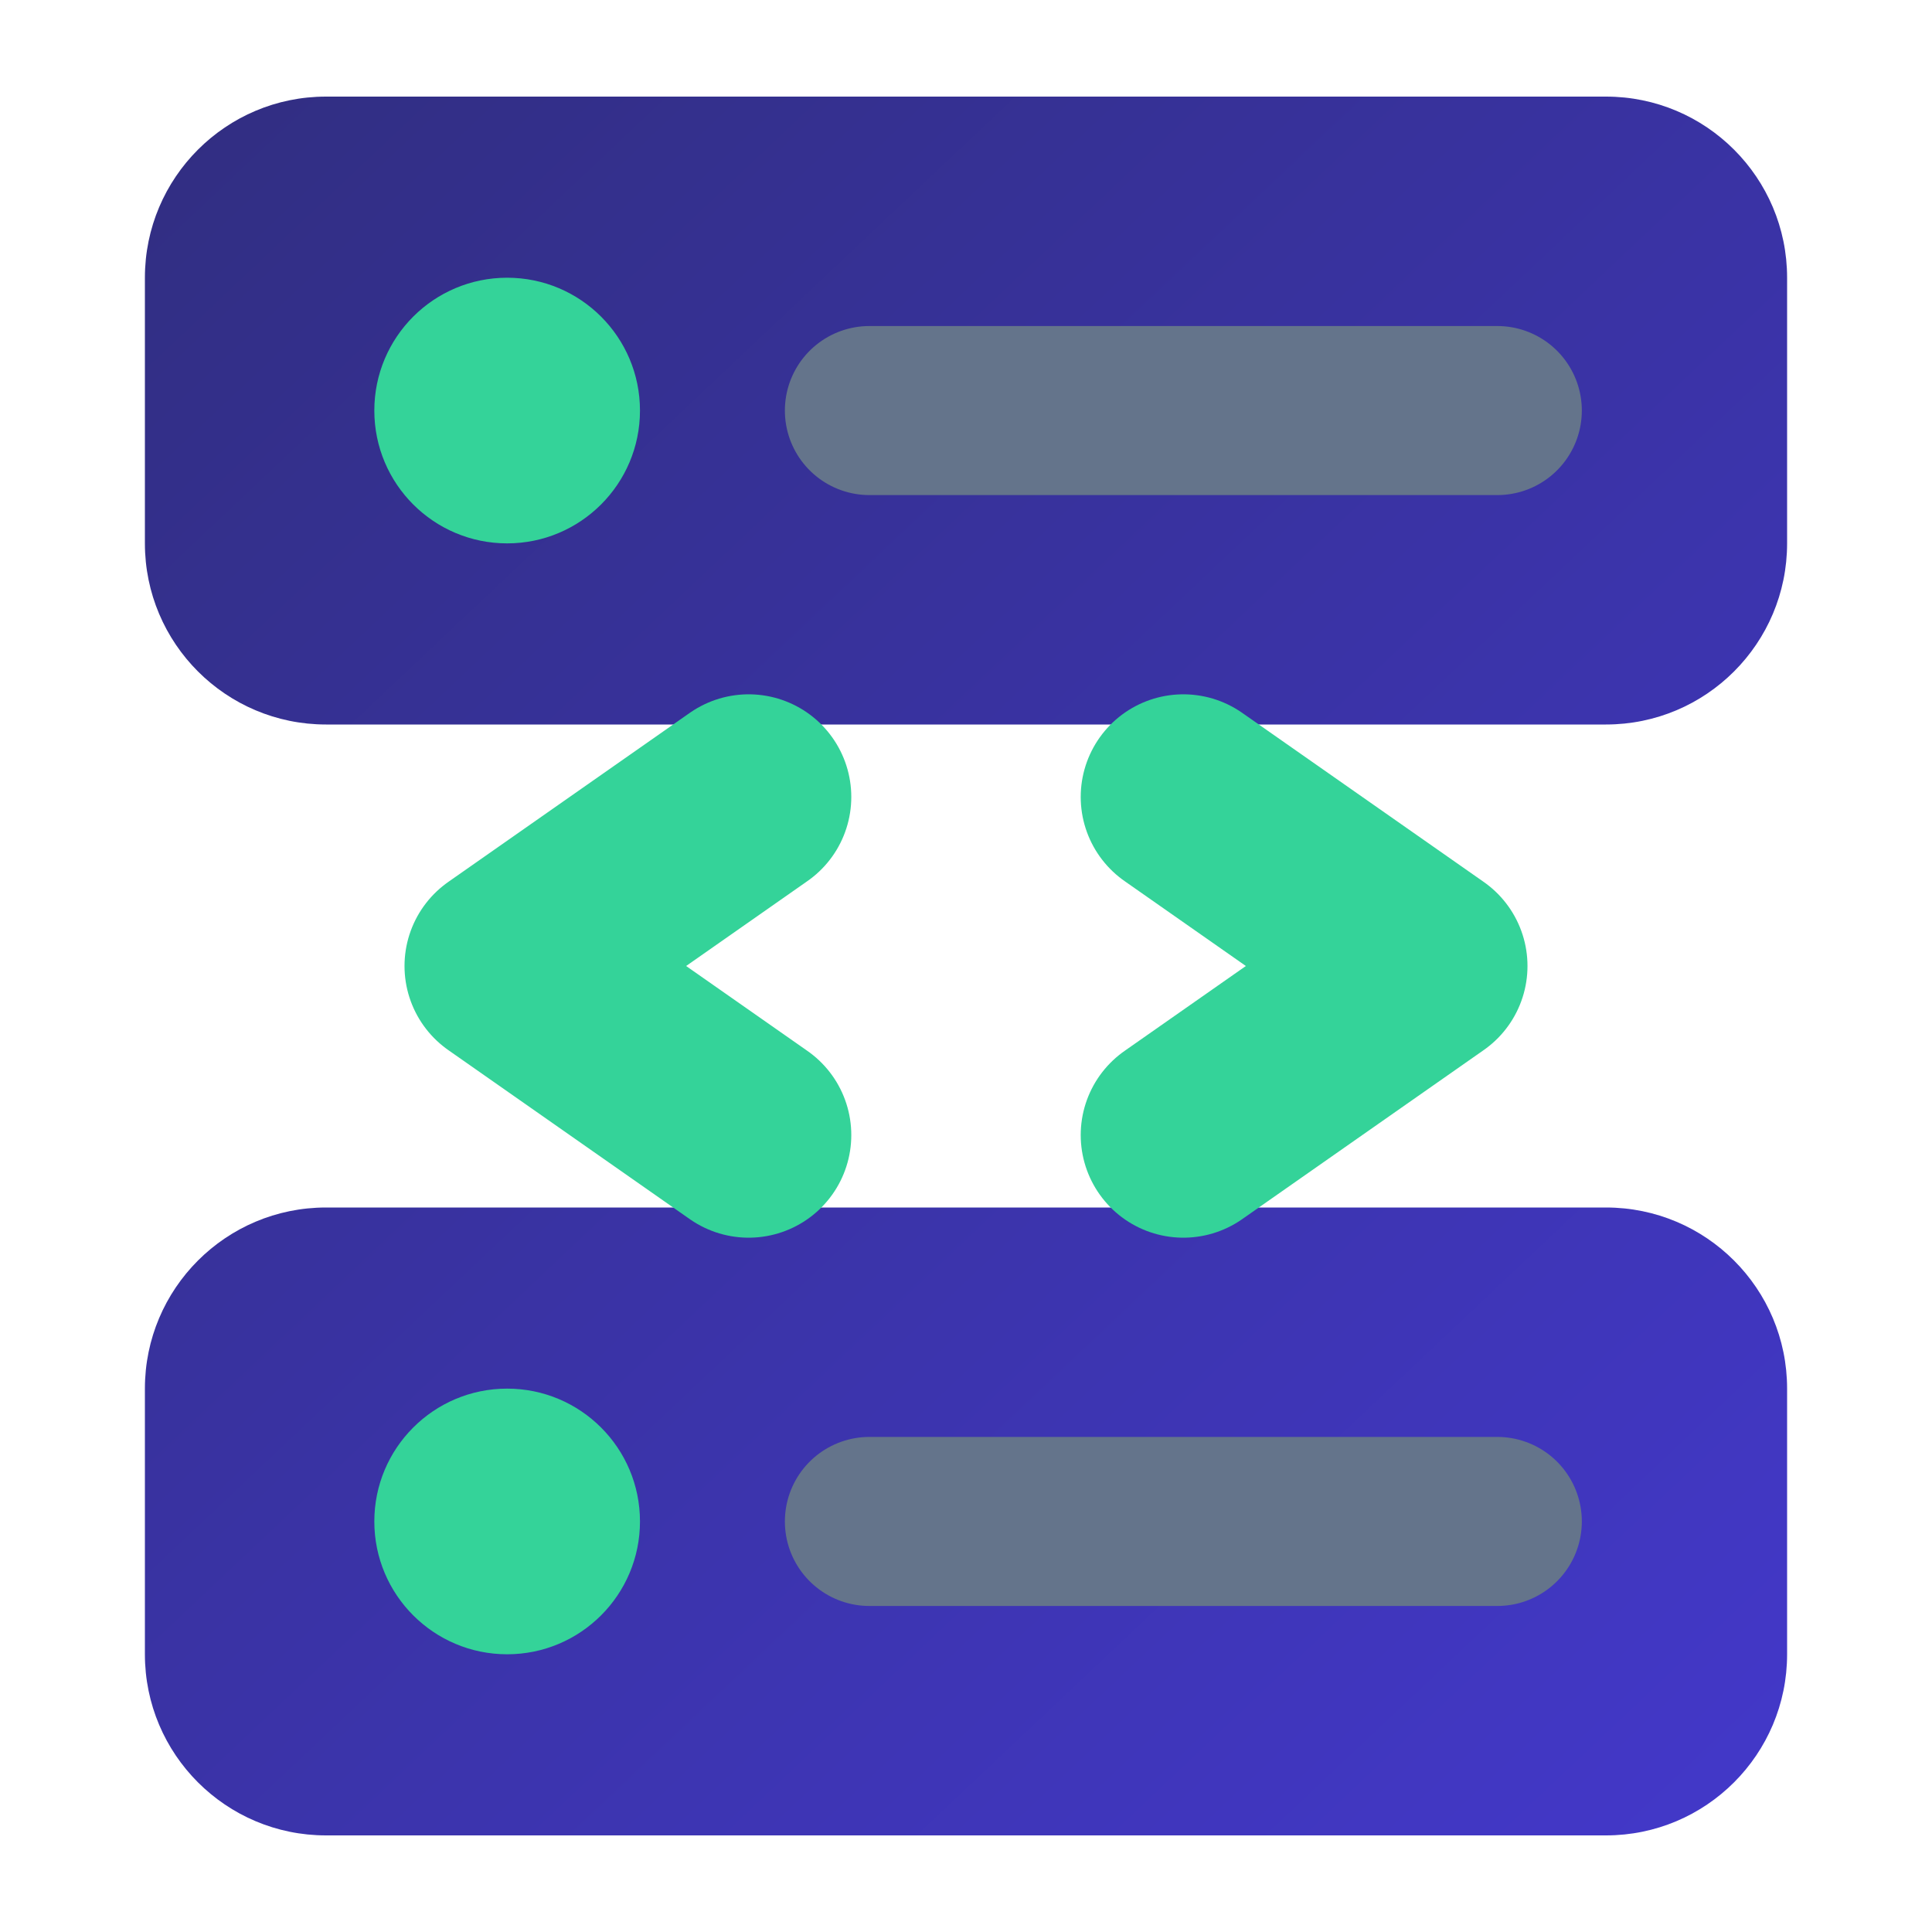
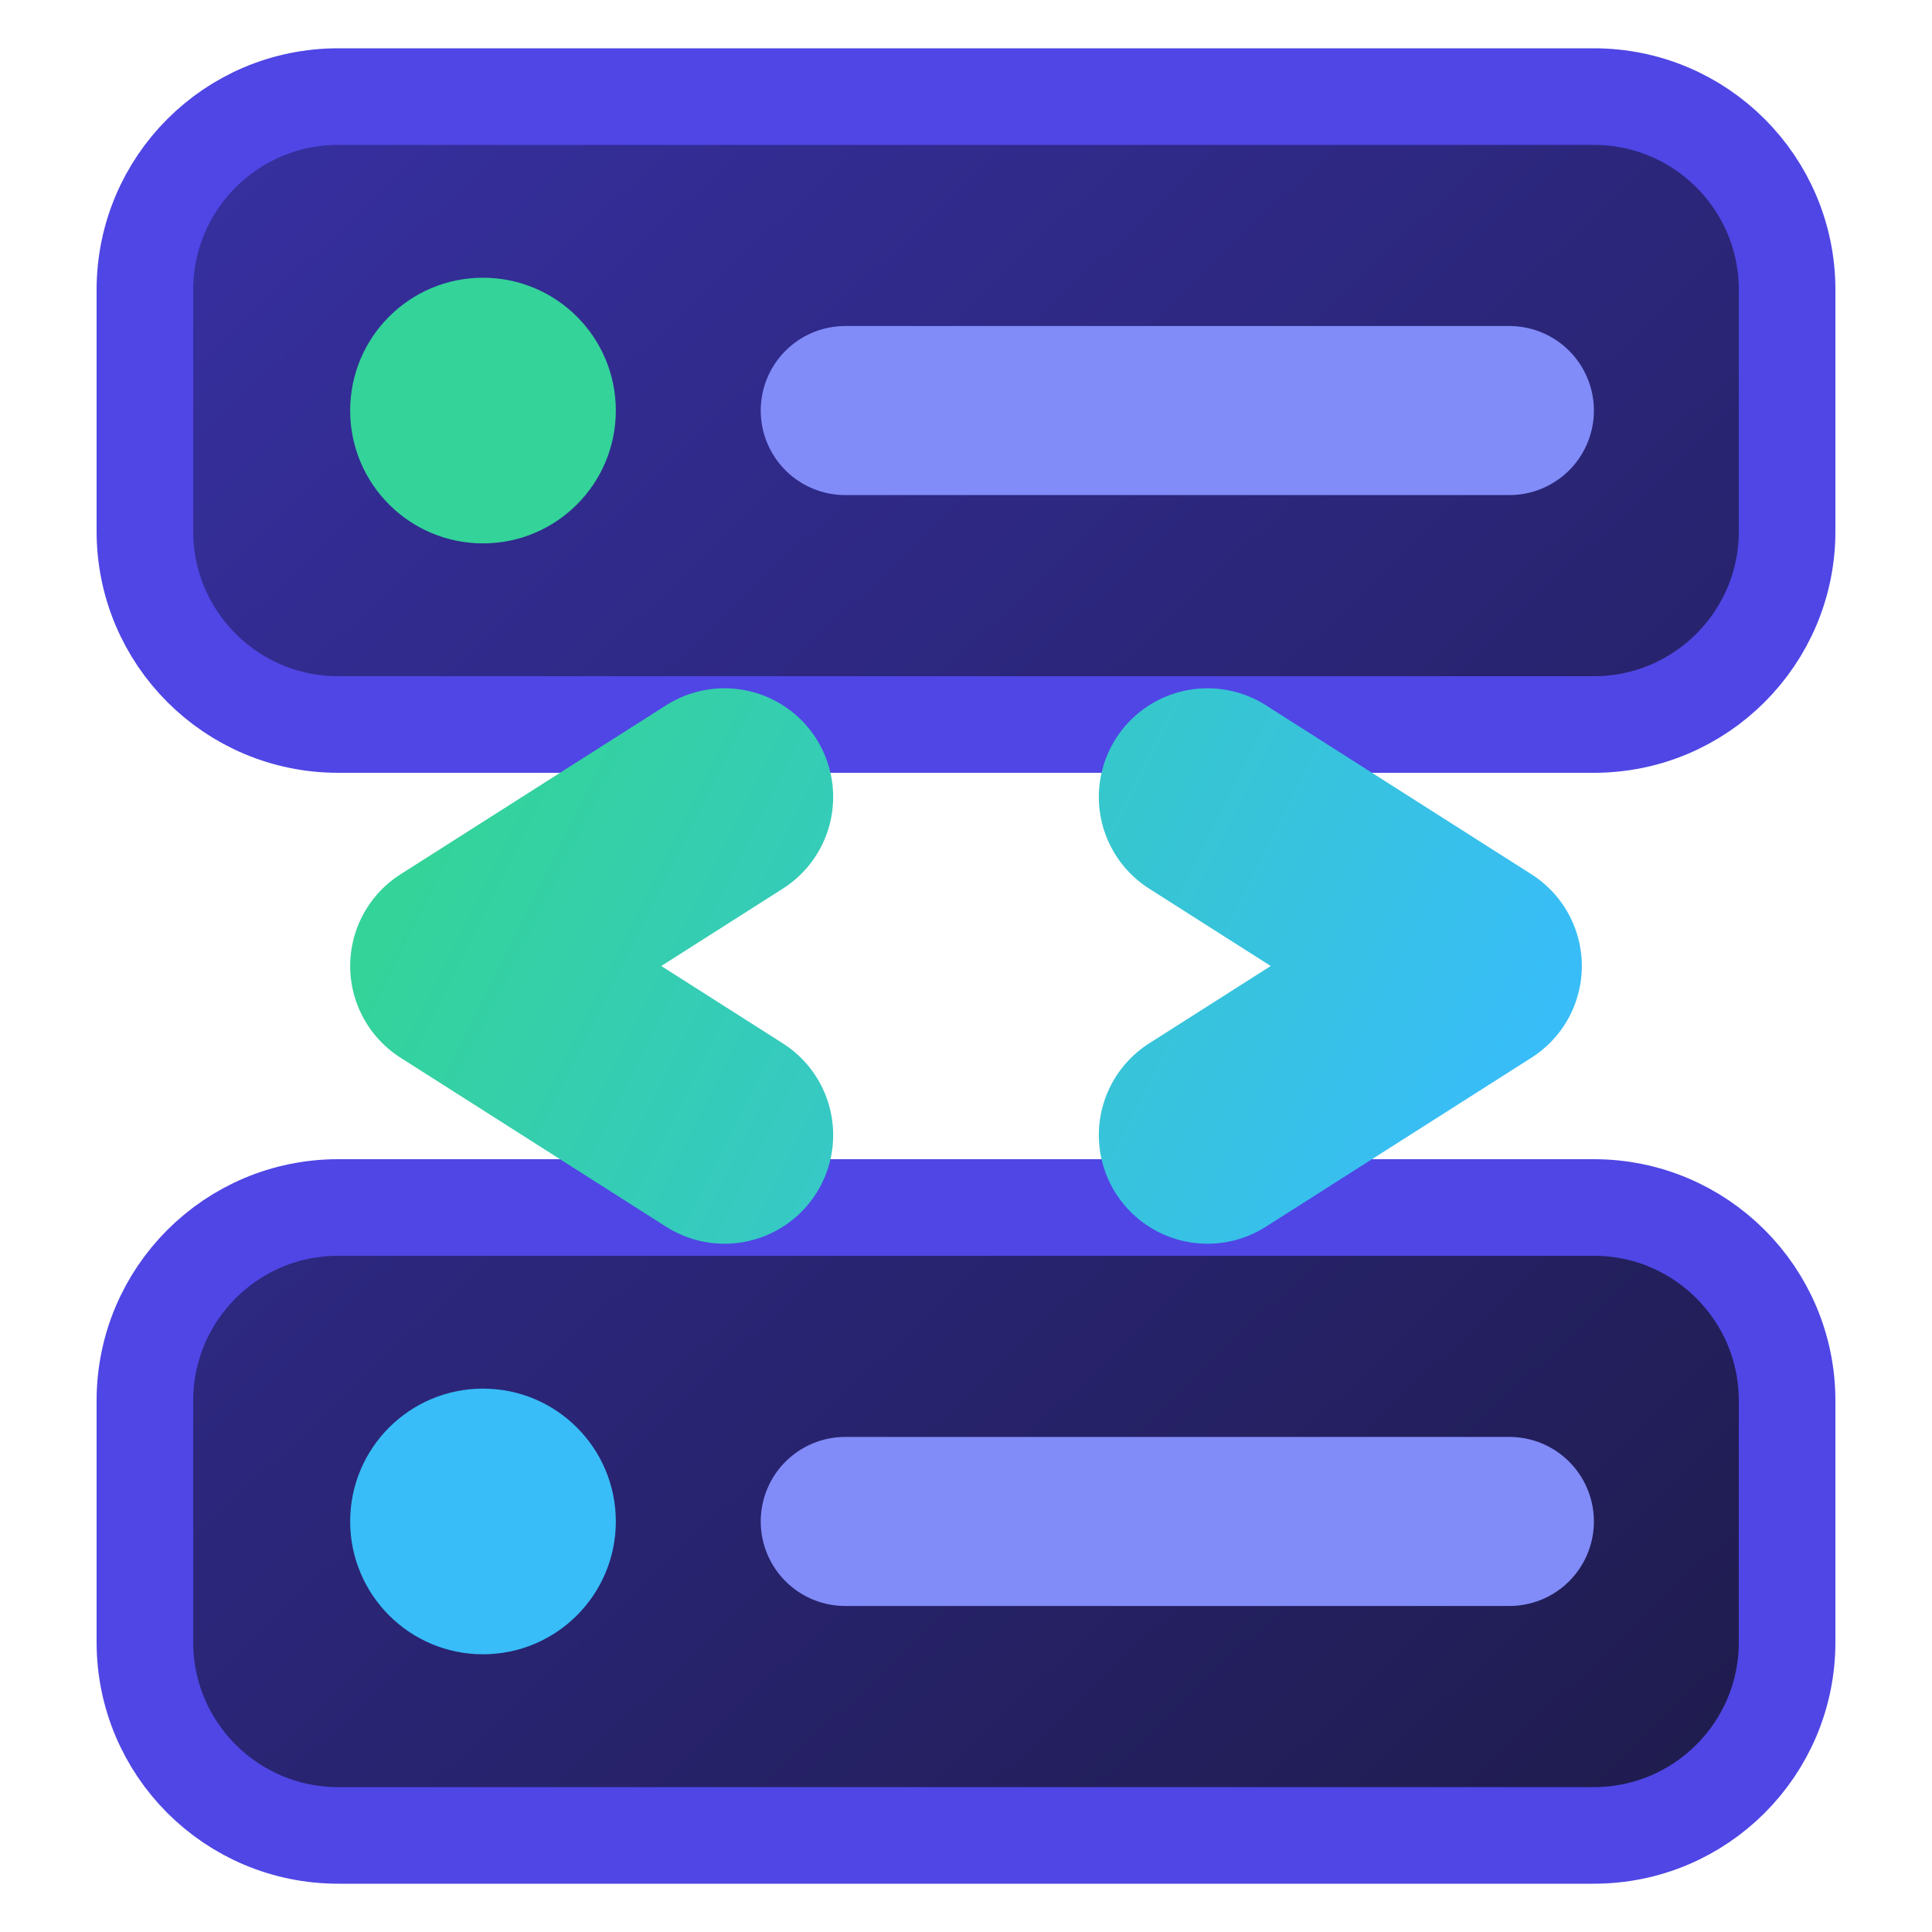
<svg xmlns="http://www.w3.org/2000/svg" width="16" height="16" viewBox="0 0 16 16" fill="none">
-   <rect x="1.2" y="0.8" width="13.6" height="5.2" rx="1.5" fill="url(#envGrad)" />
-   <circle cx="4.2" cy="3.4" r="1.1" fill="#34d399" />
-   <line x1="7.2" y1="3.4" x2="12.4" y2="3.4" stroke="#64748b" stroke-width="1.4" stroke-linecap="round" />
-   <rect x="1.2" y="10" width="13.6" height="5.2" rx="1.5" fill="url(#envGrad)" />
-   <circle cx="4.2" cy="12.6" r="1.1" fill="#34d399" />
-   <line x1="7.2" y1="12.6" x2="12.4" y2="12.6" stroke="#64748b" stroke-width="1.4" stroke-linecap="round" />
-   <path d="M9.8 6.6L11.8 8L9.8 9.4" stroke="#34d399" stroke-width="1.7" stroke-linecap="round" stroke-linejoin="round" />
-   <path d="M6.2 9.4L4.2 8L6.2 6.6" stroke="#34d399" stroke-width="1.7" stroke-linecap="round" stroke-linejoin="round" />
  <defs>
    <linearGradient id="envGrad" x1="1.2" y1="0.8" x2="14.8" y2="15.2" gradientUnits="userSpaceOnUse">
-       <stop stop-color="#312e81" />
-       <stop offset="1" stop-color="#4338ca" />
+       <stop offset="0%" stop-color="#3730a3" />
+       <stop offset="100%" stop-color="#1e1b4b" />
+     </linearGradient>
+     <linearGradient id="arrowGrad" x1="4" y1="6" x2="12" y2="10" gradientUnits="userSpaceOnUse">
+       <stop offset="0%" stop-color="#34d399" />
+       <stop offset="100%" stop-color="#38bdf8" />
    </linearGradient>
  </defs>
+   <rect x="1.2" y="0.8" width="13.6" height="5.2" rx="1.6" fill="url(#envGrad)" stroke="#4f46e5" stroke-width="0.8" />
+   <circle cx="4" cy="3.4" r="1.1" fill="#34d399" />
+   <line x1="7" y1="3.4" x2="12.5" y2="3.4" stroke="#818cf8" stroke-width="1.4" stroke-linecap="round" />
+   <rect x="1.2" y="10" width="13.6" height="5.2" rx="1.6" fill="url(#envGrad)" stroke="#4f46e5" stroke-width="0.8" />
+   <circle cx="4" cy="12.6" r="1.1" fill="#38bdf8" />
+   <line x1="7" y1="12.6" x2="12.5" y2="12.6" stroke="#818cf8" stroke-width="1.4" stroke-linecap="round" />
+   <path d="M10 6.6L12.2 8L10 9.4" stroke="url(#arrowGrad)" stroke-width="1.8" stroke-linecap="round" stroke-linejoin="round" />
+   <path d="M6 9.4L3.8 8L6 6.6" stroke="url(#arrowGrad)" stroke-width="1.8" stroke-linecap="round" stroke-linejoin="round" />
</svg>
